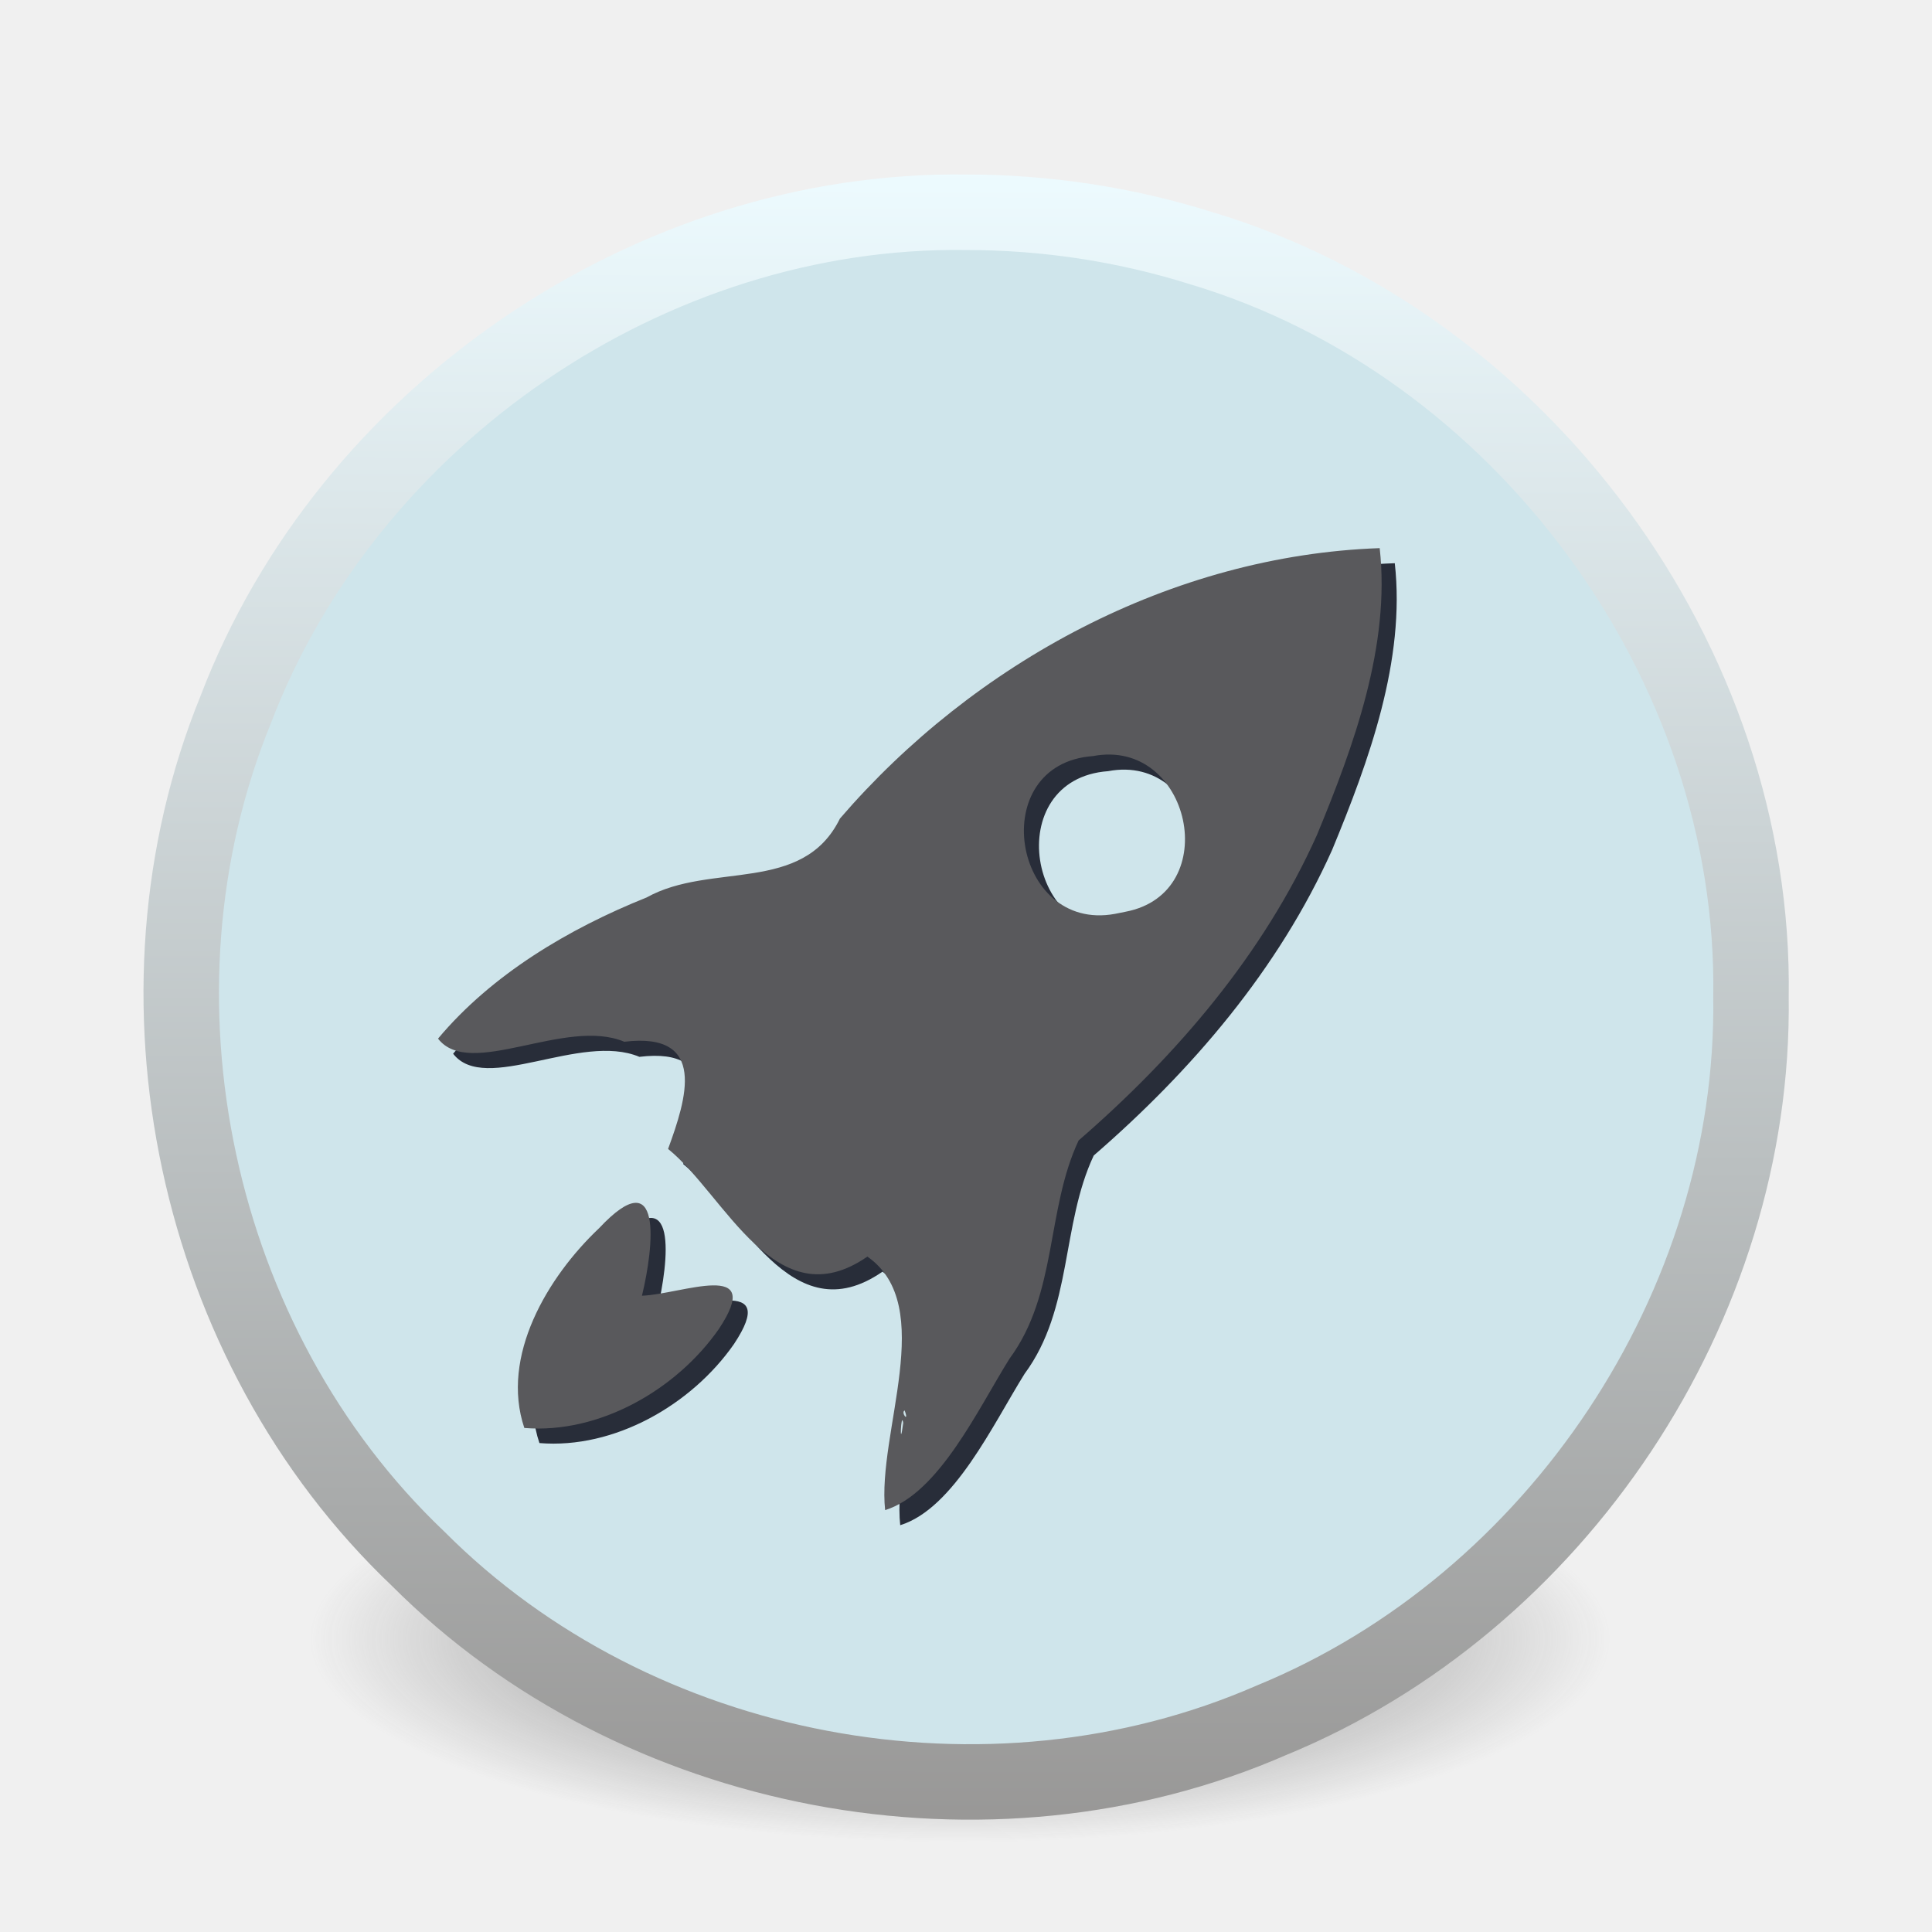
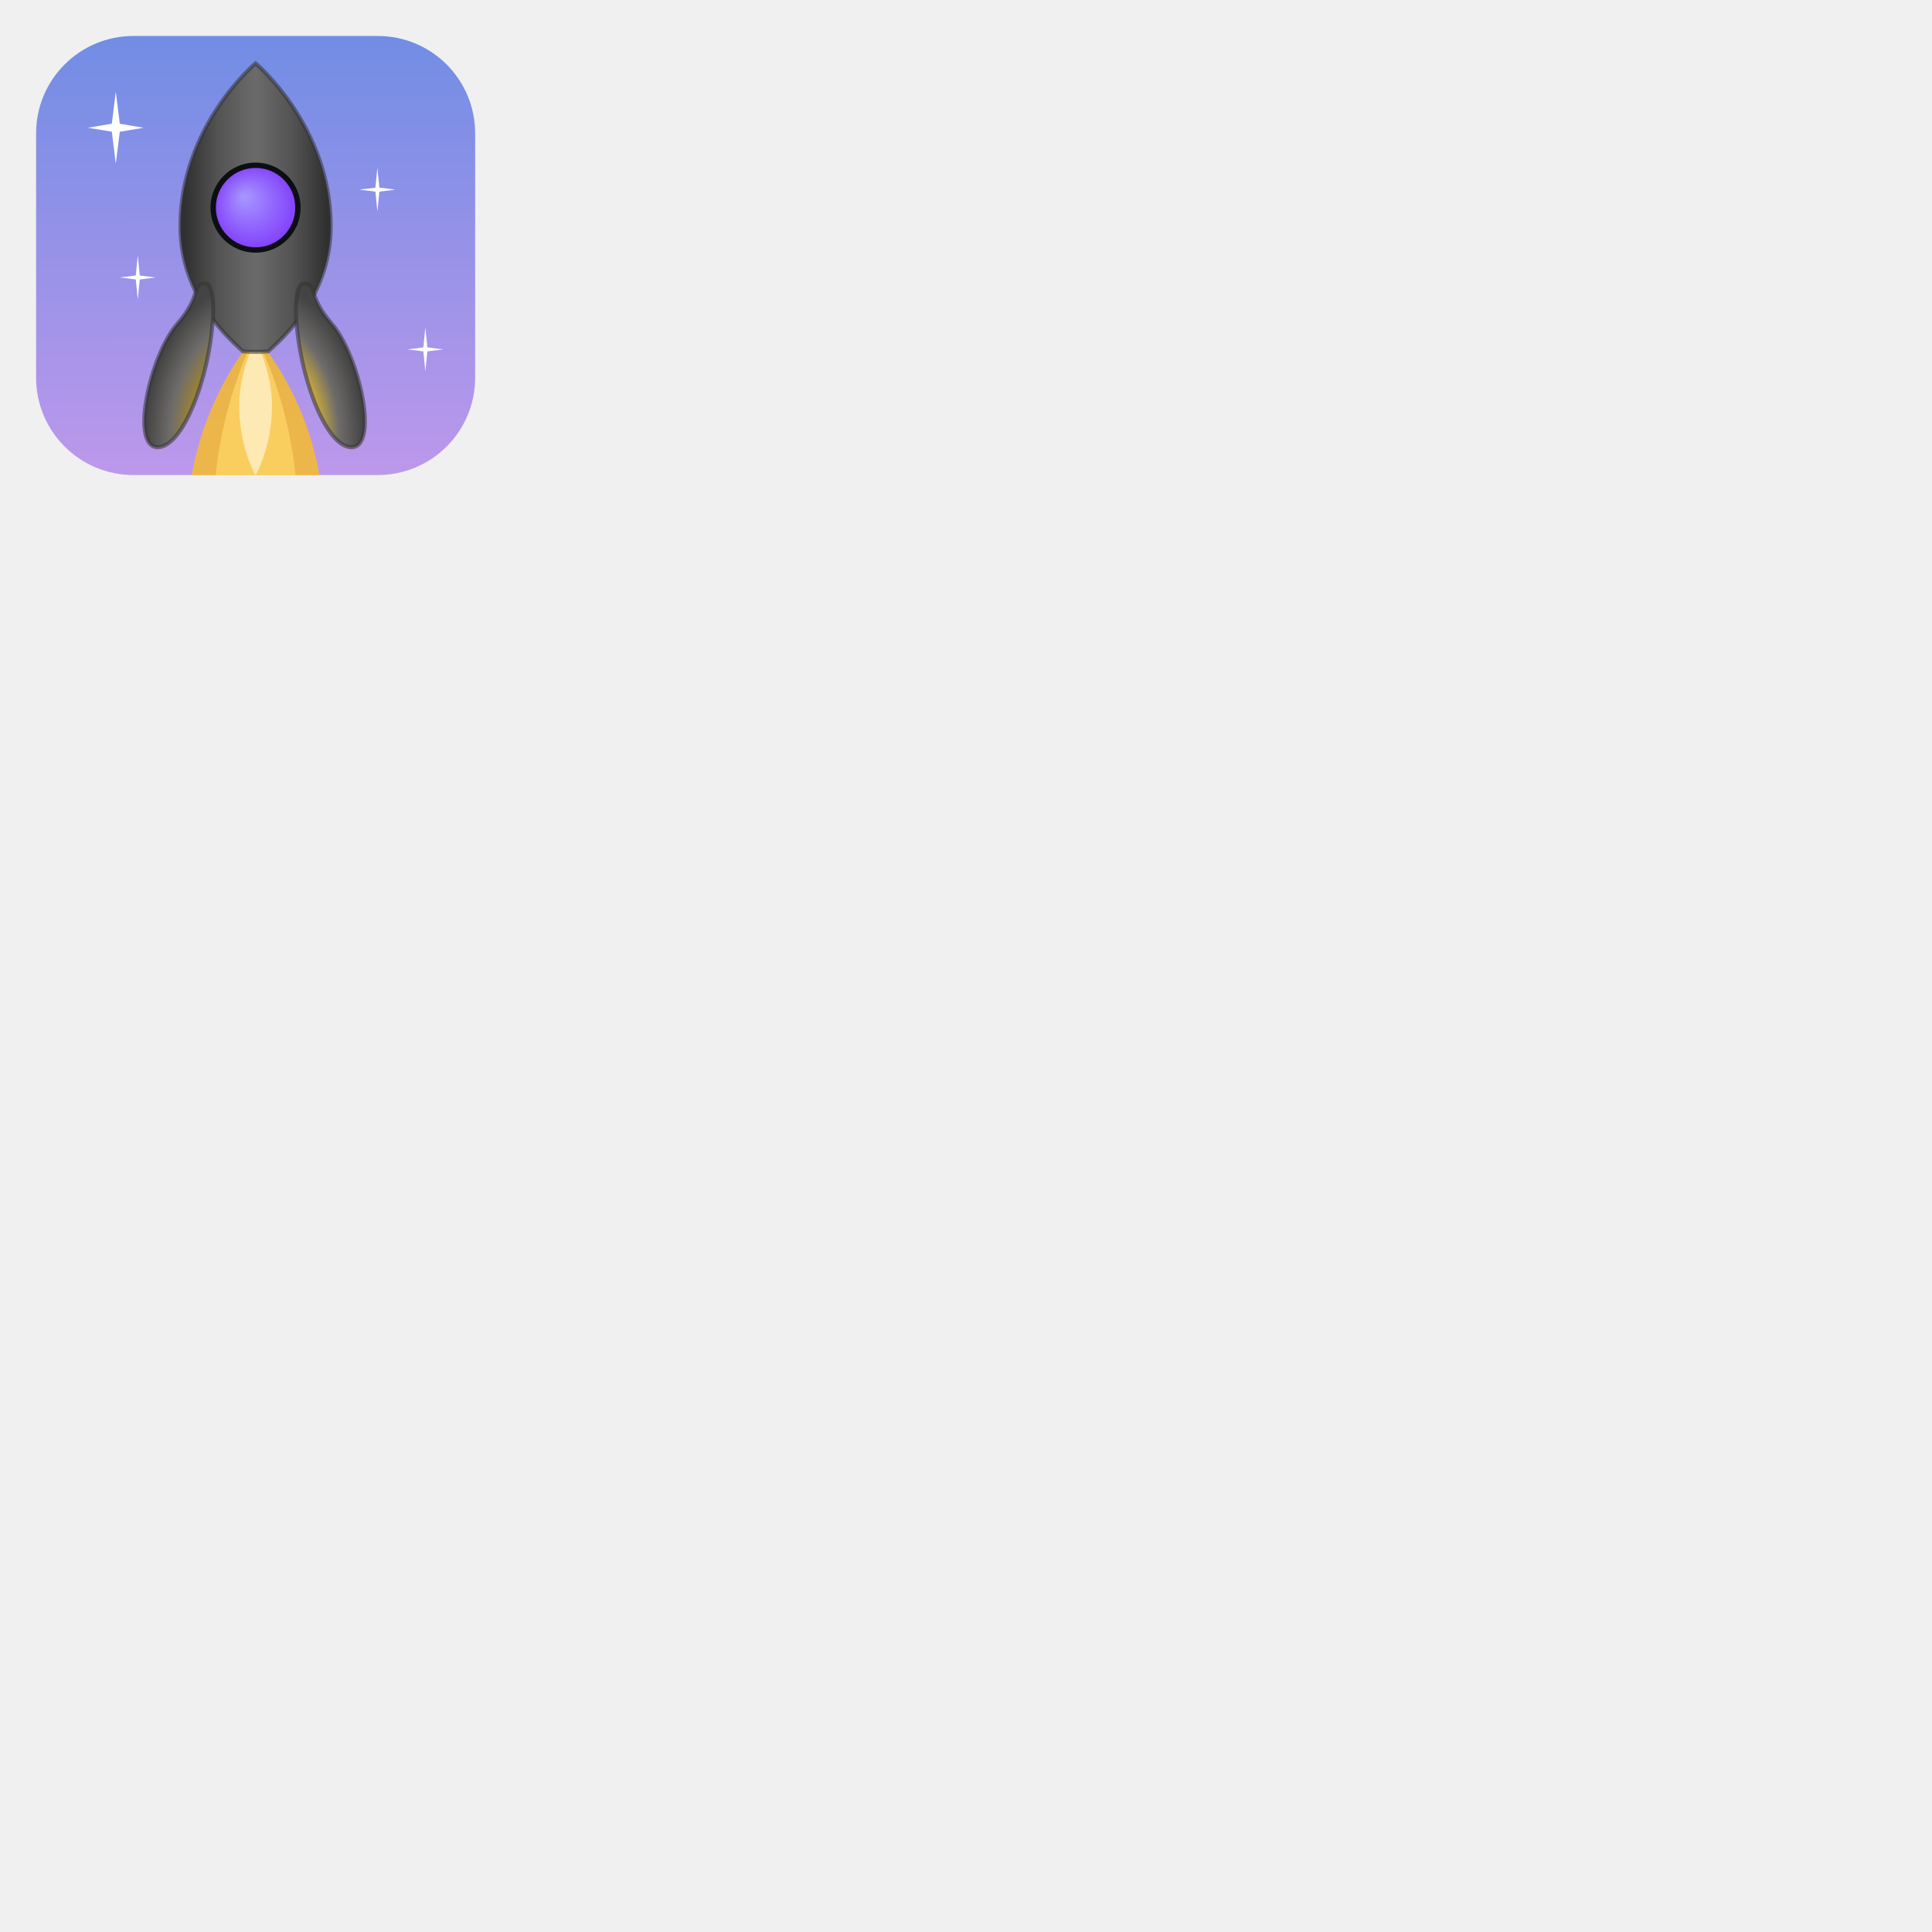
- <svg xmlns="http://www.w3.org/2000/svg" xmlns:xlink="http://www.w3.org/1999/xlink" id="svg5157" height="32" width="32" version="1.1">
-   <defs id="defs5159">
-     <radialGradient gradientTransform="matrix(0,1.231648,-1.625754,0,18.48697,-28.72198)" gradientUnits="userSpaceOnUse" id="radialGradient1008" r="20.397" cy="3.99" cx="23.896">
-       <stop offset="0" style="stop-color:#797877;stop-opacity:1" id="stop1000" />
-       <stop offset="1" style="stop-color:#cfe5eb;stop-opacity:1" id="stop1006" />
-     </radialGradient>
-     <linearGradient id="linearGradient994">
-       <stop style="stop-color:#989796;stop-opacity:1" offset="0" id="stop990" />
-       <stop style="stop-color:#edfbff;stop-opacity:1" offset="1" id="stop992" />
-     </linearGradient>
-     <linearGradient id="linearGradient3820-7-2-8-6">
-       <stop offset="0" style="stop-color:#3d3d3d;stop-opacity:1" id="stop3822-2-6-5-0" />
-       <stop offset="0.5" style="stop-color:#686868;stop-opacity:0.498" id="stop3864-8-7-4-1" />
-       <stop offset="1" style="stop-color:#686868;stop-opacity:0" id="stop3824-1-2-6-7" />
-     </linearGradient>
-     <linearGradient id="linearGradient4806">
-       <stop id="stop4808" style="stop-color:#ffffff;stop-opacity:1" offset="0" />
-       <stop id="stop4810" style="stop-color:#ffffff;stop-opacity:0.235" offset="0.424" />
-       <stop id="stop4812" style="stop-color:#ffffff;stop-opacity:0.157" offset="0.821" />
-       <stop id="stop4814" style="stop-color:#ffffff;stop-opacity:0.392" offset="1" />
-     </linearGradient>
-     <linearGradient y2="40.496" x2="71.204" y1="15.369" x1="71.204" gradientTransform="matrix(4.16388,0,0,4.16388,-236.0326,-50.03625)" gradientUnits="userSpaceOnUse" id="linearGradient3118" xlink:href="#linearGradient4806" />
-     <radialGradient r="62.769" fy="186.171" fx="99.157" cy="186.171" cx="99.157" gradientTransform="matrix(0.6869404,0,0,0.2146169,-4.02174,68.57333)" gradientUnits="userSpaceOnUse" id="radialGradient3163" xlink:href="#linearGradient3820-7-2-8-6" />
-     <radialGradient cx="23.896" cy="3.99" r="20.397" id="radialGradient3093-0-3-6" gradientUnits="userSpaceOnUse" gradientTransform="matrix(0,1.231648,-1.625754,0,18.48697,-28.72198)">
-       <stop id="stop3244-9-33-7-0" style="stop-color:#ffffff;stop-opacity:1" offset="0" />
-       <stop id="stop3246-3-5-0-8" style="stop-color:#dddddd;stop-opacity:1" offset="0.262" />
-       <stop id="stop3248-1-7-8-8" style="stop-color:#abacae;stop-opacity:1" offset="0.661" />
-       <stop id="stop3250-9-3-0-5" style="stop-color:#787877;stop-opacity:1" offset="1" />
-     </radialGradient>
-     <linearGradient id="linearGradient4164">
-       <stop id="stop4166" style="stop-color:#b6b6b6;stop-opacity:1" offset="0" />
-       <stop id="stop4216" style="stop-color:#a4a4a4;stop-opacity:1" offset="0.331" />
-       <stop id="stop4168" style="stop-color:#c5c5c5;stop-opacity:1" offset="1" />
-     </linearGradient>
-     <linearGradient id="linearGradient4220-7">
-       <stop id="stop4222-7" style="stop-color:#7a8498;stop-opacity:1" offset="0" />
-       <stop id="stop4224-0" style="stop-color:#34405c;stop-opacity:1" offset="1" />
-     </linearGradient>
-     <linearGradient id="linearGradient4316-5">
-       <stop id="stop4318-1" style="stop-color:#ffffff;stop-opacity:1" offset="0" />
-       <stop id="stop4320-9" style="stop-color:#ffffff;stop-opacity:0.235" offset="0.338" />
-       <stop id="stop4322-42" style="stop-color:#ffffff;stop-opacity:0.157" offset="0.62" />
-       <stop id="stop4324-9" style="stop-color:#ffffff;stop-opacity:0.392" offset="1" />
-     </linearGradient>
-     <linearGradient id="linearGradient4507-6">
-       <stop id="stop4509-3" style="stop-color:#2d3955;stop-opacity:1" offset="0" />
-       <stop id="stop5959-4" style="stop-color:#2b3853;stop-opacity:1" offset="0.725" />
-       <stop id="stop5961-1" style="stop-color:#192640;stop-opacity:1" offset="0.75" />
-       <stop id="stop4511-1" style="stop-color:#08142e;stop-opacity:1" offset="1" />
-     </linearGradient>
-     <linearGradient id="linearGradient6042-1">
-       <stop id="stop6044-9" style="stop-color:#07132d;stop-opacity:1" offset="0" />
-       <stop id="stop6046-9" style="stop-color:#425479;stop-opacity:1" offset="1" />
-     </linearGradient>
-     <linearGradient x1="7.078" y1="3.082" x2="7.078" y2="45.369" id="linearGradient3087-408-5" gradientUnits="userSpaceOnUse" gradientTransform="matrix(0.2211072,0,0,0.2211073,6.693426,6.693263)">
-       <stop id="stop7201-5" style="stop-color:#170418;stop-opacity:1" offset="0" />
-       <stop id="stop7203-2" style="stop-color:#50386b;stop-opacity:1" offset="1" />
-     </linearGradient>
-     <linearGradient id="linearGradient2867-449-88-871-390-598-476-591-434-148-57-177-691-4">
-       <stop id="stop7191-4" style="stop-color:#612f91;stop-opacity:1" offset="0" />
-       <stop id="stop7197-2" style="stop-color:#1a4aa2;stop-opacity:1" offset="1" />
-     </linearGradient>
-     <linearGradient id="linearGradient4278-3">
-       <stop id="stop4280-6" style="stop-color:#000000;stop-opacity:0" offset="0" />
-       <stop id="stop4286-1" style="stop-color:#000000;stop-opacity:0" offset="0.5" />
-       <stop id="stop4282-24" style="stop-color:#000000;stop-opacity:1" offset="1" />
-     </linearGradient>
-     <linearGradient id="linearGradient4316-4-0">
-       <stop id="stop4318-4-5" style="stop-color:#ffffff;stop-opacity:1" offset="0" />
-       <stop id="stop4320-2-9" style="stop-color:#ffffff;stop-opacity:0.235" offset="0.338" />
-       <stop id="stop4322-4-1" style="stop-color:#ffffff;stop-opacity:0.157" offset="0.62" />
-       <stop id="stop4324-4-8" style="stop-color:#ffffff;stop-opacity:0.392" offset="1" />
-     </linearGradient>
-     <linearGradient id="linearGradient6088-74">
-       <stop id="stop6090-5" style="stop-color:#ff54d2;stop-opacity:0" offset="0" />
-       <stop id="stop6257-5" style="stop-color:#f62b68;stop-opacity:1" offset="0.324" />
-       <stop id="stop6255-6" style="stop-color:#ff0105;stop-opacity:1" offset="0.561" />
-       <stop id="stop6092-0" style="stop-color:#ff54d2;stop-opacity:0.478" offset="1" />
-     </linearGradient>
-     <linearGradient id="linearGradient4316-4-6-6">
-       <stop id="stop4318-4-4-6" style="stop-color:#ffffff;stop-opacity:1" offset="0" />
-       <stop id="stop4320-2-2-6" style="stop-color:#ffffff;stop-opacity:0.235" offset="0.338" />
-       <stop id="stop4322-4-5-5" style="stop-color:#ffffff;stop-opacity:0.157" offset="0.62" />
-       <stop id="stop4324-4-1-5" style="stop-color:#ffffff;stop-opacity:0.392" offset="1" />
-     </linearGradient>
-     <linearGradient id="linearGradient3990-3-1">
-       <stop id="stop3992-0-0" style="stop-color:#ffffff;stop-opacity:1" offset="0" />
-       <stop id="stop3994-2-1" style="stop-color:#ffffff;stop-opacity:0" offset="1" />
-     </linearGradient>
-     <linearGradient id="linearGradient6191-9">
-       <stop id="stop6193-8" style="stop-color:#ffffff;stop-opacity:0" offset="0" />
-       <stop id="stop6197-8" style="stop-color:#ffffff;stop-opacity:0" offset="0.405" />
-       <stop id="stop6195-9" style="stop-color:#ffffff;stop-opacity:0.478" offset="1" />
-     </linearGradient>
-     <linearGradient id="linearGradient6191-7-9">
-       <stop id="stop6193-7-3" style="stop-color:#ffffff;stop-opacity:0" offset="0" />
-       <stop id="stop6197-2-2" style="stop-color:#ffffff;stop-opacity:0" offset="0.405" />
-       <stop id="stop6195-2-1" style="stop-color:#ffffff;stop-opacity:0.478" offset="1" />
-     </linearGradient>
-     <linearGradient id="linearGradient6191-8-3">
-       <stop id="stop6193-75-7" style="stop-color:#ffffff;stop-opacity:0" offset="0" />
-       <stop id="stop6197-3-4" style="stop-color:#ffffff;stop-opacity:0" offset="0.405" />
-       <stop id="stop6195-7-2" style="stop-color:#ffffff;stop-opacity:0.478" offset="1" />
-     </linearGradient>
-     <linearGradient id="linearGradient6088-6-1">
-       <stop id="stop6090-2-0" style="stop-color:#ff54d2;stop-opacity:0" offset="0" />
-       <stop id="stop6257-4-6" style="stop-color:#ff54d2;stop-opacity:0" offset="0.324" />
-       <stop id="stop6255-3-6" style="stop-color:#ff54d2;stop-opacity:0.252" offset="0.561" />
-       <stop id="stop6092-9-6" style="stop-color:#ff54d2;stop-opacity:0.478" offset="1" />
-     </linearGradient>
-     <linearGradient id="linearGradient6303-4">
-       <stop id="stop6305-33" style="stop-color:#ffffff;stop-opacity:1" offset="0" />
-       <stop id="stop6307-9" style="stop-color:#ffffff;stop-opacity:0" offset="1" />
-     </linearGradient>
-     <linearGradient id="linearGradient6303-3-2">
-       <stop id="stop6305-3-0" style="stop-color:#ffffff;stop-opacity:1" offset="0" />
-       <stop id="stop6307-1-0" style="stop-color:#ffffff;stop-opacity:0" offset="1" />
-     </linearGradient>
-     <linearGradient id="linearGradient6303-33-0">
-       <stop id="stop6305-1-0" style="stop-color:#ffffff;stop-opacity:1" offset="0" />
-       <stop id="stop6307-5-0" style="stop-color:#ffffff;stop-opacity:0" offset="1" />
-     </linearGradient>
-     <linearGradient id="linearGradient6413-0">
-       <stop id="stop6415-1" style="stop-color:#feffff;stop-opacity:1" offset="0" />
-       <stop id="stop6417-4" style="stop-color:#fe70ca;stop-opacity:1" offset="1" />
-     </linearGradient>
-     <linearGradient id="linearGradient6455-7">
-       <stop id="stop6457-5" style="stop-color:#fbac9b;stop-opacity:1" offset="0" />
-       <stop id="stop6459-8" style="stop-color:#fcfafc;stop-opacity:1" offset="1" />
-     </linearGradient>
-     <linearGradient y2="37.81" x2="34.131" y1="41.608" x1="38.851" gradientTransform="matrix(0.6704997,0,0,0.7014216,32.61915,33.48757)" gradientUnits="userSpaceOnUse" id="linearGradient4264" xlink:href="#linearGradient6455-7" />
-     <linearGradient y2="37.81" x2="34.131" y1="41.608" x1="38.851" gradientTransform="matrix(0.9587095,0,0,1.002923,20.38236,19.71626)" gradientUnits="userSpaceOnUse" id="linearGradient4267" xlink:href="#linearGradient6413-0" />
-     <radialGradient r="3.159" fy="39.709" fx="36.491" cy="39.709" cx="36.491" gradientTransform="matrix(0.9587095,0,0,1.002923,28.42503,24.58419)" gradientUnits="userSpaceOnUse" id="radialGradient4270" xlink:href="#linearGradient6303-33-0" />
-     <radialGradient r="3.159" fy="39.709" fx="36.491" cy="39.709" cx="36.491" gradientTransform="matrix(3.360827,-1.940375,1.104006,1.912195,-113.6476,47.86859)" gradientUnits="userSpaceOnUse" id="radialGradient4273" xlink:href="#linearGradient6303-3-2" />
-     <radialGradient r="3.159" fy="39.709" fx="36.491" cy="39.709" cx="36.491" gradientTransform="matrix(4.176534,-2.411323,1.37196,2.376304,-133.3167,71.58601)" gradientUnits="userSpaceOnUse" id="radialGradient4276" xlink:href="#linearGradient6303-4" />
-     <radialGradient r="3.857" fy="31.405" fx="32.373" cy="31.405" cx="32.373" gradientTransform="matrix(-2.670923,-2.670923,2.670923,-2.670923,67.08414,232.8429)" gradientUnits="userSpaceOnUse" id="radialGradient4279" xlink:href="#linearGradient6088-6-1" />
-     <radialGradient r="3.857" fy="31.405" fx="32.373" cy="31.405" cx="32.373" gradientTransform="matrix(2.286497,3.175066,-3.065167,2.207354,86.73945,-106.1338)" gradientUnits="userSpaceOnUse" id="radialGradient4282" xlink:href="#linearGradient6191-8-3" />
-     <radialGradient r="3.857" fy="31.405" fx="32.373" cy="31.405" cx="32.373" gradientTransform="matrix(0,3.912686,-3.777256,-2.2076244e-8,183.1374,-60.68714)" gradientUnits="userSpaceOnUse" id="radialGradient4285" xlink:href="#linearGradient6191-7-9" />
-     <radialGradient r="3.857" fy="31.405" fx="32.373" cy="31.405" cx="32.373" gradientTransform="matrix(3.779364,1.012678,-0.9776258,3.648549,-27.16302,-81.38534)" gradientUnits="userSpaceOnUse" id="radialGradient4288" xlink:href="#linearGradient6191-9" />
-     <linearGradient y2="65.922" x2="68.313" y1="52.925" x1="68.313" gradientTransform="matrix(0.2922833,0,0,0.2192125,44.94204,49.38755)" gradientUnits="userSpaceOnUse" id="linearGradient4291" xlink:href="#linearGradient3990-3-1" />
-     <linearGradient y2="48.984" x2="92.696" y1="16.555" x1="92.696" gradientTransform="matrix(0.8422459,0,0,0.8422459,-13.05882,38.56502)" gradientUnits="userSpaceOnUse" id="linearGradient4294" xlink:href="#linearGradient4316-4-6-6" />
-     <radialGradient r="3.857" fy="31.405" fx="32.373" cy="31.405" cx="32.373" gradientTransform="matrix(-3.777256,0,0,-3.777256,186.7971,184.6408)" gradientUnits="userSpaceOnUse" id="radialGradient4297" xlink:href="#linearGradient6088-74" />
-     <linearGradient y2="48.984" x2="92.696" y1="16.555" x1="92.696" gradientTransform="matrix(1.52852,0,0,-1.52852,-76.2549,115.7843)" gradientUnits="userSpaceOnUse" id="linearGradient4302" xlink:href="#linearGradient4316-4-0" />
-     <radialGradient r="9.498" fy="95.388" fx="95.838" cy="95.388" cx="95.838" gradientTransform="matrix(0.945105,-1.4092773e-7,1.3241225e-7,0.8879976,-26.22388,-19.05486)" gradientUnits="userSpaceOnUse" id="radialGradient4305" xlink:href="#linearGradient4278-3" />
-     <radialGradient r="20.397" cy="3.99" cx="23.896" gradientTransform="matrix(0,0.8796496,-1.161122,0,69.13288,36.91409)" gradientUnits="userSpaceOnUse" id="radialGradient4308" xlink:href="#linearGradient2867-449-88-871-390-598-476-591-434-148-57-177-691-4" />
-     <linearGradient y2="45.369" x2="7.078" y1="3.082" x1="7.078" gradientTransform="matrix(0.3685697,0,0,0.3685698,55.65433,57.15224)" gradientUnits="userSpaceOnUse" id="linearGradient4310" xlink:href="#linearGradient3087-408-5" />
-     <radialGradient r="10.498" fy="21.239" fx="32" cy="21.239" cx="32" gradientTransform="matrix(0,3.545735,-8.167775,0,237.9776,-66.43339)" gradientUnits="userSpaceOnUse" id="radialGradient4315" xlink:href="#linearGradient6042-1" />
-     <radialGradient r="15.639" fy="16.448" fx="91.35" cy="16.448" cx="91.35" gradientTransform="matrix(0,3.229061,-3.229061,0,117.6108,-253.8221)" gradientUnits="userSpaceOnUse" id="radialGradient4318" xlink:href="#linearGradient4507-6" />
-     <linearGradient y2="48.984" x2="92.696" y1="16.555" x1="92.696" gradientTransform="matrix(1.96524,0,0,1.96524,-116.4706,2.000041)" gradientUnits="userSpaceOnUse" id="linearGradient4321" xlink:href="#linearGradient4316-5" />
-     <linearGradient y2="48.631" x2="91.566" y1="16.543" x1="91.566" gradientTransform="matrix(2.027629,0,0,2.027629,-122.2157,-0.03889476)" gradientUnits="userSpaceOnUse" id="linearGradient4325" xlink:href="#linearGradient4220-7" />
-     <linearGradient y2="56.115" x2="51.2" y1="8.114" x1="51.2" gradientTransform="matrix(1.689267,0,0,1.689267,-22.18352,11.94165)" gradientUnits="userSpaceOnUse" id="linearGradient4329" xlink:href="#linearGradient4164" />
-     <radialGradient r="20.397" fy="3.99" fx="23.896" cy="3.99" cx="23.896" gradientTransform="matrix(0,7.326988,-9.671494,0,103.0902,-162.1666)" gradientUnits="userSpaceOnUse" id="radialGradient4332" xlink:href="#radialGradient3093-0-3-6" />
-     <linearGradient xlink:href="#linearGradient994" id="linearGradient996" x1="64.403" y1="121.18" x2="64.59" y2="11.062" gradientUnits="userSpaceOnUse" />
-     <linearGradient xlink:href="#radialGradient1008" id="linearGradient998" x1="64.659" y1="114.68" x2="64.504" y2="16.595" gradientUnits="userSpaceOnUse" />
-   </defs>
-   <g id="g969">
-     <g transform="matrix(0.2499946,0,0,0.2499946,-0.1226865,0.01671351)" id="g145">
-       <path id="path3818-0-5-0" style="fill:url(#radialGradient3163);fill-opacity:1;stroke:none" d="m 107.212,108.529 c -0.416,4.49 -5.314,6.588 -8.909,8.203 -14.185,5.263 -29.679,5.804 -44.633,4.872 -9.901,-0.99 -20.355,-2.203 -28.964,-7.59 -2.739,-1.588 -5.074,-5.35 -2.801,-8.27 4.161,-5.103 11.104,-6.607 17.177,-8.19 17.078,-3.47 34.975,-3.435 51.977,0.462 5.516,1.602 11.918,3.159 15.448,8.087 0.433,0.733 0.708,1.572 0.704,2.428 z" />
-       <path id="path2555-7" style="color:#000000;display:inline;overflow:visible;visibility:visible;fill:#cfe5eb;fill-opacity:1;fill-rule:nonzero;stroke:none;stroke-width:1;stroke-opacity:1;marker:none;enable-background:accumulate" d="M 64.5,13.998 C 43.615,13.701 23.544,27.454 16.11,46.942 8.382,65.888 13.347,89.097 28.184,103.196 42.638,117.698 65.974,122.1 84.729,113.908 103.839,106.073 117.052,86.002 116.496,65.327 116.522,44.453 102.529,24.569 82.964,17.379 77.084,15.137 70.792,13.993 64.5,13.998 Z" />
-       <path id="path2555-7-1" style="color:#000000;display:inline;overflow:visible;visibility:visible;opacity:1;fill:none;fill-opacity:0;fill-rule:nonzero;stroke:url(#linearGradient996);stroke-width:5;stroke-linecap:round;stroke-linejoin:round;stroke-miterlimit:4;stroke-dasharray:none;stroke-dashoffset:0;stroke-opacity:1;marker:none;enable-background:accumulate" d="M 64.5,13.998 C 43.615,13.701 23.544,27.454 16.11,46.942 8.382,65.888 13.347,89.097 28.184,103.196 42.638,117.698 65.974,122.1 84.729,113.908 103.621,106.154 116.779,86.447 116.5,65.998 116.859,43.822 101.259,22.7 80.034,16.364 75.016,14.79 69.758,13.996 64.5,13.998 Z" />
-       <path id="path3019" style="color:#000000;display:inline;overflow:visible;visibility:visible;opacity:0.8;fill:none;stroke:none;stroke-width:1;stroke-linecap:round;stroke-linejoin:round;stroke-miterlimit:4;stroke-dasharray:none;stroke-dashoffset:0;stroke-opacity:1;marker:none;enable-background:accumulate" d="M 115.5,65.998 C 115.803,87.317 101.167,107.763 80.857,114.319 61.745,121.011 38.988,114.93 25.936,99.374 11.519,83.282 9.441,57.833 20.883,39.553 31.234,21.949 52.826,12.092 72.899,15.686 c 21.224,3.231 39.049,21.283 42.014,42.545 0.393,2.569 0.588,5.168 0.588,7.767 z" />
-       <path id="path1597-3" style="fill:#282d39;fill-opacity:1;stroke-width:0.121" d="m 60.134,100.984 c -0.548,-5.124 3.503,-13.529 -1.176,-16.797 -6.074,4.213 -9.392,-4.046 -13.204,-7.132 1.21,-3.308 2.641,-7.773 -2.902,-7.102 -3.909,-1.642 -10.234,2.523 -12.34,-0.207 3.559,-4.25 8.653,-7.282 13.818,-9.351 4.26,-2.376 10.333,-0.185 12.811,-5.23 8.905,-10.34 21.996,-17.432 35.76,-17.916 0.717,6.429 -1.702,13.071 -4.155,19.001 -3.546,7.91 -9.295,14.613 -15.791,20.241 -2.163,4.599 -1.393,10.149 -4.582,14.463 -2.075,3.319 -4.676,8.924 -8.237,10.029 z m 1.199,-5.779 c -0.146,-0.895 -0.265,2.044 0,0 z m 0.092,-0.825 c -0.277,0.15 0.332,0.876 0,0 z M 76.05,61.342 c 6.57,-1.245 4.316,-11.545 -2.141,-10.316 -7.172,0.52 -5.339,11.716 1.46,10.453 z M 36.23,95.542 c -1.598,-4.751 1.538,-10.007 4.956,-13.239 4.244,-4.527 3.633,1.188 2.837,4.477 2.633,-0.096 8.2,-2.464 5.093,2.207 -2.798,4.016 -7.92,6.964 -12.885,6.555 z" />
-       <path id="path1597" style="fill:#59595c;fill-opacity:1;stroke-width:0.121" d="m 59.134,99.984 c -0.548,-5.124 3.503,-13.529 -1.176,-16.797 -6.074,4.213 -9.392,-4.046 -13.204,-7.132 1.21,-3.308 2.641,-7.773 -2.902,-7.102 -3.909,-1.642 -10.234,2.523 -12.34,-0.207 3.559,-4.25 8.653,-7.282 13.818,-9.351 4.26,-2.376 10.333,-0.185 12.811,-5.23 8.905,-10.34 21.996,-17.432 35.76,-17.916 0.717,6.429 -1.702,13.071 -4.155,19.001 -3.546,7.91 -9.295,14.613 -15.791,20.241 -2.163,4.599 -1.393,10.149 -4.582,14.463 -2.075,3.319 -4.676,8.924 -8.237,10.029 z m 1.199,-5.779 c -0.146,-0.895 -0.265,2.044 0,0 z m 0.092,-0.825 c -0.277,0.15 0.332,0.876 0,0 z M 75.05,60.342 c 6.57,-1.245 4.316,-11.545 -2.141,-10.316 -7.172,0.52 -5.339,11.716 1.46,10.453 z M 35.23,94.542 c -1.598,-4.751 1.538,-10.007 4.956,-13.239 4.244,-4.527 3.633,1.188 2.837,4.477 2.633,-0.096 8.2,-2.464 5.093,2.207 -2.798,4.016 -7.92,6.964 -12.885,6.555 z" />
-     </g>
+ <svg xmlns="http://www.w3.org/2000/svg" height="32" viewBox="0.1.467 8.467" width="32">
+   <radialGradient id="c" cx="4.233" cy="3.439" fx="4.03" fy="3.248" gradientUnits="userSpaceOnUse" r=".746" spreadMethod="pad">
+     <stop offset="0" stop-color="#a798ff" />
+     <stop offset="1" stop-color="#803bfc" />
+   </radialGradient>
+   <linearGradient id="b" gradientUnits="userSpaceOnUse" x1="2.988" x2="5.478" y1="3.439" y2="3.439">
+     <stop offset="0" stop-color="#2c2c2c" />
+     <stop offset=".25" stop-color="#535353" />
+     <stop offset=".5" stop-color="#6b6b6b" />
+     <stop offset=".75" stop-color="#535353" />
+     <stop offset="1" stop-color="#2c2c2c" />
+   </linearGradient>
+   <radialGradient id="d" cx="17.198" cy="26.27" gradientTransform="matrix(.75344 0 0 1.13015 -8.658 -22.414)" gradientUnits="userSpaceOnUse" r="2.283">
+     <stop offset="0" stop-color="#ffd767" />
+     <stop offset=".538" stop-color="#e0b832" />
+     <stop offset=".769" stop-color="#6e6c6a" />
+     <stop offset="1" stop-color="#444" />
+   </radialGradient>
+   <radialGradient id="e" cx="17.198" cy="26.27" gradientTransform="matrix(-.75344 0 0 1.13015 17.091 -22.414)" gradientUnits="userSpaceOnUse" r="2.283">
+     <stop offset="0" stop-color="#ffc108" />
+     <stop offset=".538" stop-color="#a7872a" />
+     <stop offset=".769" stop-color="#6e6c6a" />
+     <stop offset="1" stop-color="#444" />
+   </radialGradient>
+   <linearGradient id="a" gradientUnits="userSpaceOnUse" x1="4.293" x2="4.305" y1=".654" y2="7.907">
+     <stop offset="0" stop-color="#728de5" />
+     <stop offset="1" stop-color="#bd98eb" />
+   </linearGradient>
+   <rect fill="url(#a)" height="7.272" rx="1.612" width="7.272" x=".598" y=".596" />
+   <path d="M4.026 5.821a5.14 5.14 0 00-.851 2.05h2.117a5.045 5.045 0 00-.86-2.051z" fill="#ffc012" fill-opacity=".737" />
+   <path d="M4.104 5.821a7.103 7.103 0 00-.532 2.05h1.323a6.952 6.952 0 00-.538-2.051z" fill="#ffd768" fill-opacity=".717" />
+   <path d="M4.233 7.87s-.271-.447-.271-1.161c0-.465.186-.89.186-.89h.17s.187.425.187.89c0 .714-.272 1.161-.272 1.161z" fill="#fff3d2" fill-opacity=".733" />
+   <path d="M4.233 1.049S2.988 2.086 2.988 3.746c0 1.08.685 1.764 1.038 2.075.143.01.276.01.415 0 .353-.311 1.037-.996 1.037-2.075 0-1.66-1.245-2.697-1.245-2.697z" fill="url(#b)" stroke="#333" stroke-opacity=".549" stroke-width=".066" />
+   <circle cx="4.233" cy="3.439" fill="url(#c)" r=".702" stroke="#0d0e12" stroke-linecap="round" stroke-linejoin="round" stroke-width=".089" />
+   <g fill="#fff">
+     <path d="M1.918 1.52l.066.53.397.066-.397.066-.066.529-.066-.53-.397-.065.397-.067zM7.045 5.423l.033.33.264.034-.264.033-.033.33-.033-.33-.265-.033.265-.033zM6.25 2.777l.034.33.265.034-.265.033-.033.33-.033-.33-.265-.033.265-.033zM2.282 4.232l.033.331.265.033-.265.033-.033.33-.033-.33-.265-.033.265-.033z" />
  </g>
+   <path d="M4.903 5.088c-.008.93.455 2.32.918 2.32s.132-1.522-.33-2.051c-.402-.46-.233-.662-.465-.662-.066 0-.121.128-.123.393z" fill="url(#d)" stroke="#333" stroke-opacity=".549" stroke-width=".066" />
+   <path d="M3.53 5.088c.008.93-.455 2.32-.918 2.32s-.132-1.522.33-2.051c.402-.46.233-.662.465-.662.066 0 .121.128.123.393z" fill="url(#e)" stroke="#333" stroke-opacity=".549" stroke-width=".066" />
</svg>
